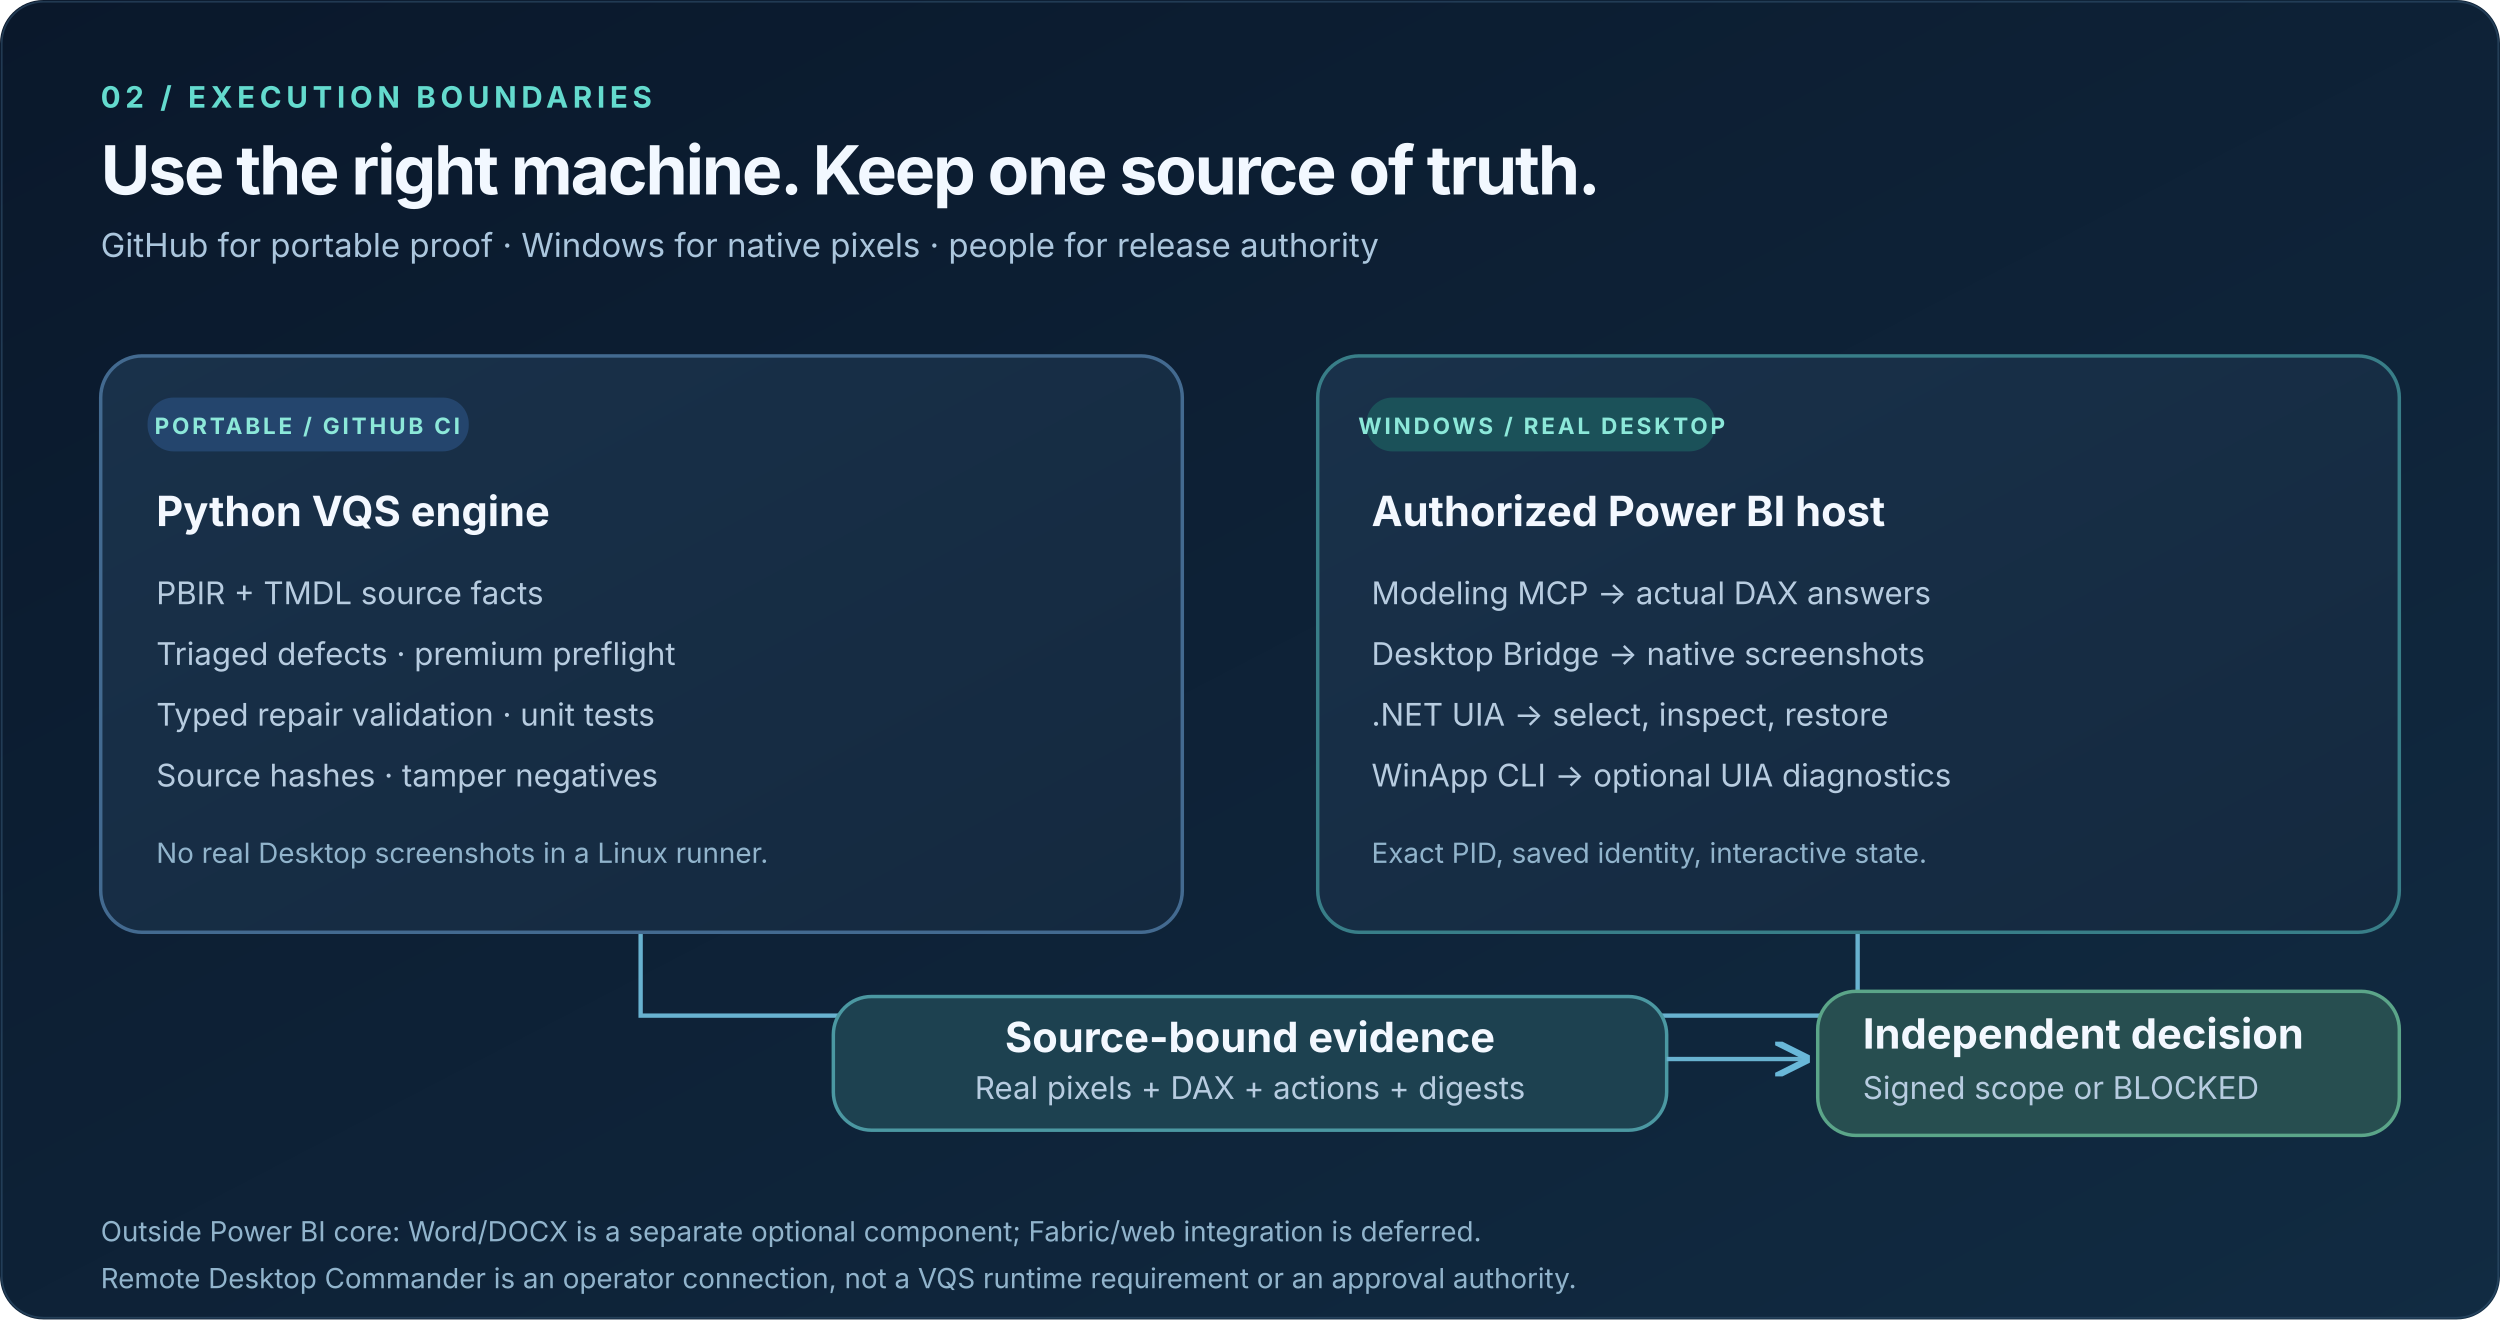
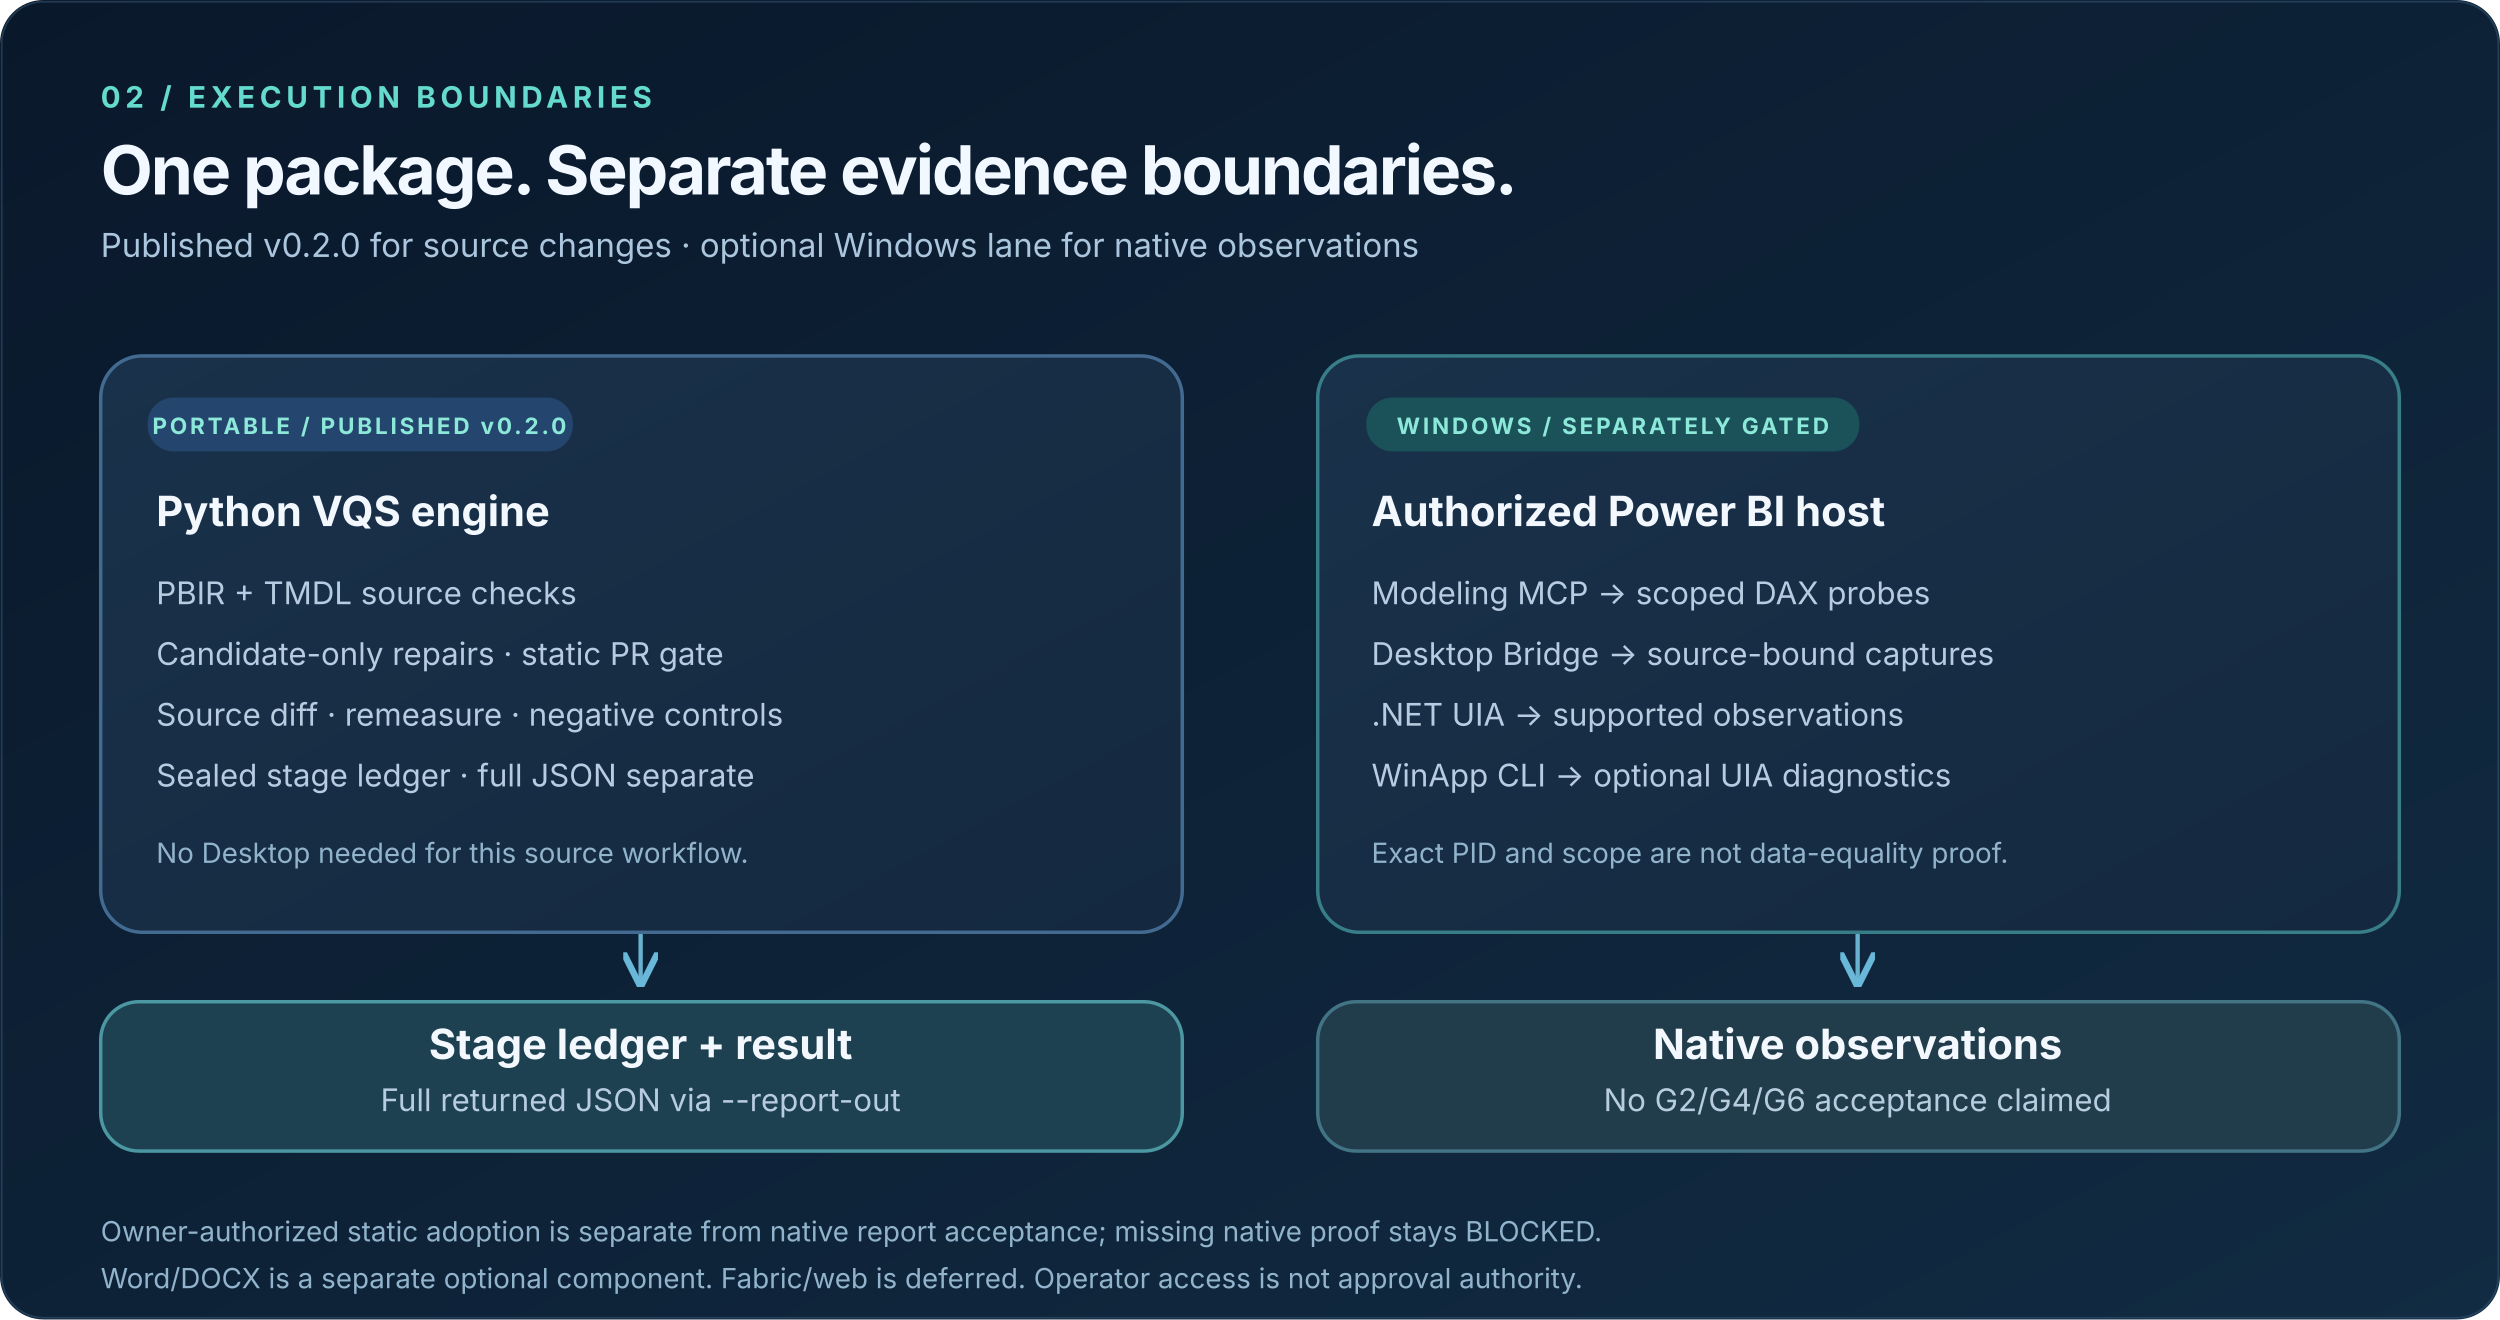
<svg xmlns="http://www.w3.org/2000/svg" role="img" aria-labelledby="title desc" width="1440" height="760" viewBox="0 0 1440 760">
  <defs>
    <linearGradient id="bg" x1="0" y1="0" x2="1" y2="1">
      <stop stop-color="#0a182b" />
      <stop offset="1" stop-color="#112b42" />
    </linearGradient>
    <linearGradient id="panel" x1="0" y1="0" x2="1" y2="1">
      <stop stop-color="#19314a" />
      <stop offset="1" stop-color="#14293f" />
    </linearGradient>
    <linearGradient id="accent" x1="0" y1="0" x2="1" y2="1">
      <stop stop-color="#54a5ff" />
      <stop offset="1" stop-color="#52e0ce" />
    </linearGradient>
    <filter id="shadow" x="-20%" y="-20%" width="140%" height="150%">
      <feDropShadow dx="0" dy="8" stdDeviation="12" flood-color="#020d19" flood-opacity=".34" />
    </filter>
    <marker id="arrow" markerWidth="8" markerHeight="8" refX="7" refY="4" orient="auto">
      <path d="M0 0L8 4L0 8" fill="none" stroke="#69b8d9" stroke-width="1.5" />
    </marker>
    <style>
    text{font-family:'Segoe UI',Inter,Arial,sans-serif}
    .eyebrow{font-weight:700;font-size:17px;letter-spacing:2.7px;fill:#64dbce}
    .heading{font-weight:740;font-size:39px;letter-spacing:-1.2px;fill:#f2f8ff}
    .sub{font-size:19px;fill:#abc6dd}
    .stepnum{font-weight:750;font-size:15px;fill:#7bded7;letter-spacing:2px}
    .cardtitle{font-weight:710;font-size:24px;fill:#f3f8ff}
    .cardline{font-size:18px;fill:#b7cce0}
    .hint{font-size:16px;fill:#91b4cc}
    .smalltag{font-weight:700;font-size:13px;letter-spacing:1.6px;fill:#8ce8d9}
  </style>
  </defs>
  <rect width="1440" height="760" rx="25" fill="url(#bg)" />
  <rect x="1" y="1" width="1438" height="758" rx="24" fill="none" stroke="#395b78" stroke-opacity=".5" />
  <text x="58" y="62" class="eyebrow">02 / EXECUTION BOUNDARIES</text>
-   <text x="58" y="112" class="heading">Use the right machine. Keep one source of truth.</text>
-   <text x="58" y="148" class="sub">GitHub for portable proof · Windows for native pixels · people for release authority</text>
+   <text x="58" y="112" class="heading">One package. Separate evidence boundaries.</text>
+   <text x="58" y="148" class="sub">Published v0.2.0 for source changes · optional Windows lane for native observations</text>
  <rect x="58" y="205" width="623" height="332" rx="24" fill="url(#panel)" stroke="#436a90" stroke-width="2" />
  <rect x="759" y="205" width="623" height="332" rx="24" fill="url(#panel)" stroke="#387e88" stroke-width="2" />
-   <rect x="85" y="229" width="185" height="31" rx="15" fill="#24456d" />
-   <text x="177" y="250" text-anchor="middle" class="smalltag">PORTABLE / GITHUB CI</text>
-   <rect x="787" y="229" width="201" height="31" rx="15" fill="#1b5159" />
-   <text x="888" y="250" text-anchor="middle" class="smalltag">WINDOWS / REAL DESKTOP</text>
+   <rect x="85" y="229" width="245" height="31" rx="15" fill="#24456d" />
+   <text x="207" y="250" text-anchor="middle" class="smalltag">PORTABLE / PUBLISHED v0.2.0</text>
+   <rect x="787" y="229" width="284" height="31" rx="15" fill="#1b5159" />
+   <text x="929" y="250" text-anchor="middle" class="smalltag">WINDOWS / SEPARATELY GATED</text>
  <text x="90" y="303" class="cardtitle">Python VQS engine</text>
  <text x="790" y="303" class="cardtitle">Authorized Power BI host</text>
-   <text x="90" y="348" class="cardline">PBIR + TMDL source facts</text>
-   <text x="90" y="383" class="cardline">Triaged defects · premium preflight</text>
-   <text x="90" y="418" class="cardline">Typed repair validation · unit tests</text>
-   <text x="90" y="453" class="cardline">Source hashes · tamper negatives</text>
-   <text x="90" y="497" class="hint">No real Desktop screenshots in a Linux runner.</text>
-   <text x="790" y="348" class="cardline">Modeling MCP → actual DAX answers</text>
-   <text x="790" y="383" class="cardline">Desktop Bridge → native screenshots</text>
-   <text x="790" y="418" class="cardline">.NET UIA → select, inspect, restore</text>
+   <text x="90" y="348" class="cardline">PBIR + TMDL source checks</text>
+   <text x="90" y="383" class="cardline">Candidate-only repairs · static PR gate</text>
+   <text x="90" y="418" class="cardline">Source diff · remeasure · negative controls</text>
+   <text x="90" y="453" class="cardline">Sealed stage ledger · full JSON separate</text>
+   <text x="90" y="497" class="hint">No Desktop needed for this source workflow.</text>
+   <text x="790" y="348" class="cardline">Modeling MCP → scoped DAX probes</text>
+   <text x="790" y="383" class="cardline">Desktop Bridge → source-bound captures</text>
+   <text x="790" y="418" class="cardline">.NET UIA → supported observations</text>
  <text x="790" y="453" class="cardline">WinApp CLI → optional UIA diagnostics</text>
-   <text x="790" y="497" class="hint">Exact PID, saved identity, interactive state.</text>
-   <path d="M369 538V585H720" stroke="#68b2d0" fill="none" stroke-width="2.5" marker-end="url(#arrow)" />
-   <path d="M1070 538V585H720" stroke="#68b2d0" fill="none" stroke-width="2.5" marker-end="url(#arrow)" />
-   <rect x="480" y="574" width="480" height="77" rx="22" fill="#1d4150" stroke="#4b98a2" stroke-width="2" />
-   <text x="720" y="606" text-anchor="middle" class="cardtitle">Source-bound evidence</text>
-   <text x="720" y="633" text-anchor="middle" class="cardline">Real pixels + DAX + actions + digests</text>
-   <path d="M960 610H1040" stroke="#68b2d0" stroke-width="2.5" marker-end="url(#arrow)" />
-   <rect x="1047" y="571" width="335" height="83" rx="22" fill="#274e50" stroke="#5ba589" stroke-width="2" />
-   <text x="1073" y="604" class="cardtitle">Independent decision</text>
-   <text x="1073" y="633" class="cardline">Signed scope or BLOCKED</text>
-   <text x="58" y="715" class="hint">Outside Power BI core: Word/DOCX is a separate optional component; Fabric/web integration is deferred.</text>
-   <text x="58" y="742" class="hint">Remote Desktop Commander is an operator connection, not a VQS runtime requirement or an approval authority.</text>
+   <text x="790" y="497" class="hint">Exact PID and scope are not data-equality proof.</text>
+   <path d="M369 538V566" stroke="#68b2d0" fill="none" stroke-width="2.5" marker-end="url(#arrow)" />
+   <path d="M1070 538V566" stroke="#68b2d0" fill="none" stroke-width="2.5" marker-end="url(#arrow)" />
+   <rect x="58" y="577" width="623" height="86" rx="22" fill="#1d4150" stroke="#4b98a2" stroke-width="2" />
+   <text x="369" y="610" text-anchor="middle" class="cardtitle">Stage ledger + result</text>
+   <text x="369" y="640" text-anchor="middle" class="cardline">Full returned JSON via --report-out</text>
+   <rect x="759" y="577" width="623" height="86" rx="22" fill="#213d4b" stroke="#427486" stroke-width="2" />
+   <text x="1070" y="610" text-anchor="middle" class="cardtitle">Native observations</text>
+   <text x="1070" y="640" text-anchor="middle" class="cardline">No G2/G4/G6 acceptance claimed</text>
+   <text x="58" y="715" class="hint">Owner-authorized static adoption is separate from native report acceptance; missing native proof stays BLOCKED.</text>
+   <text x="58" y="742" class="hint">Word/DOCX is a separate optional component. Fabric/web is deferred. Operator access is not approval authority.</text>
</svg>
